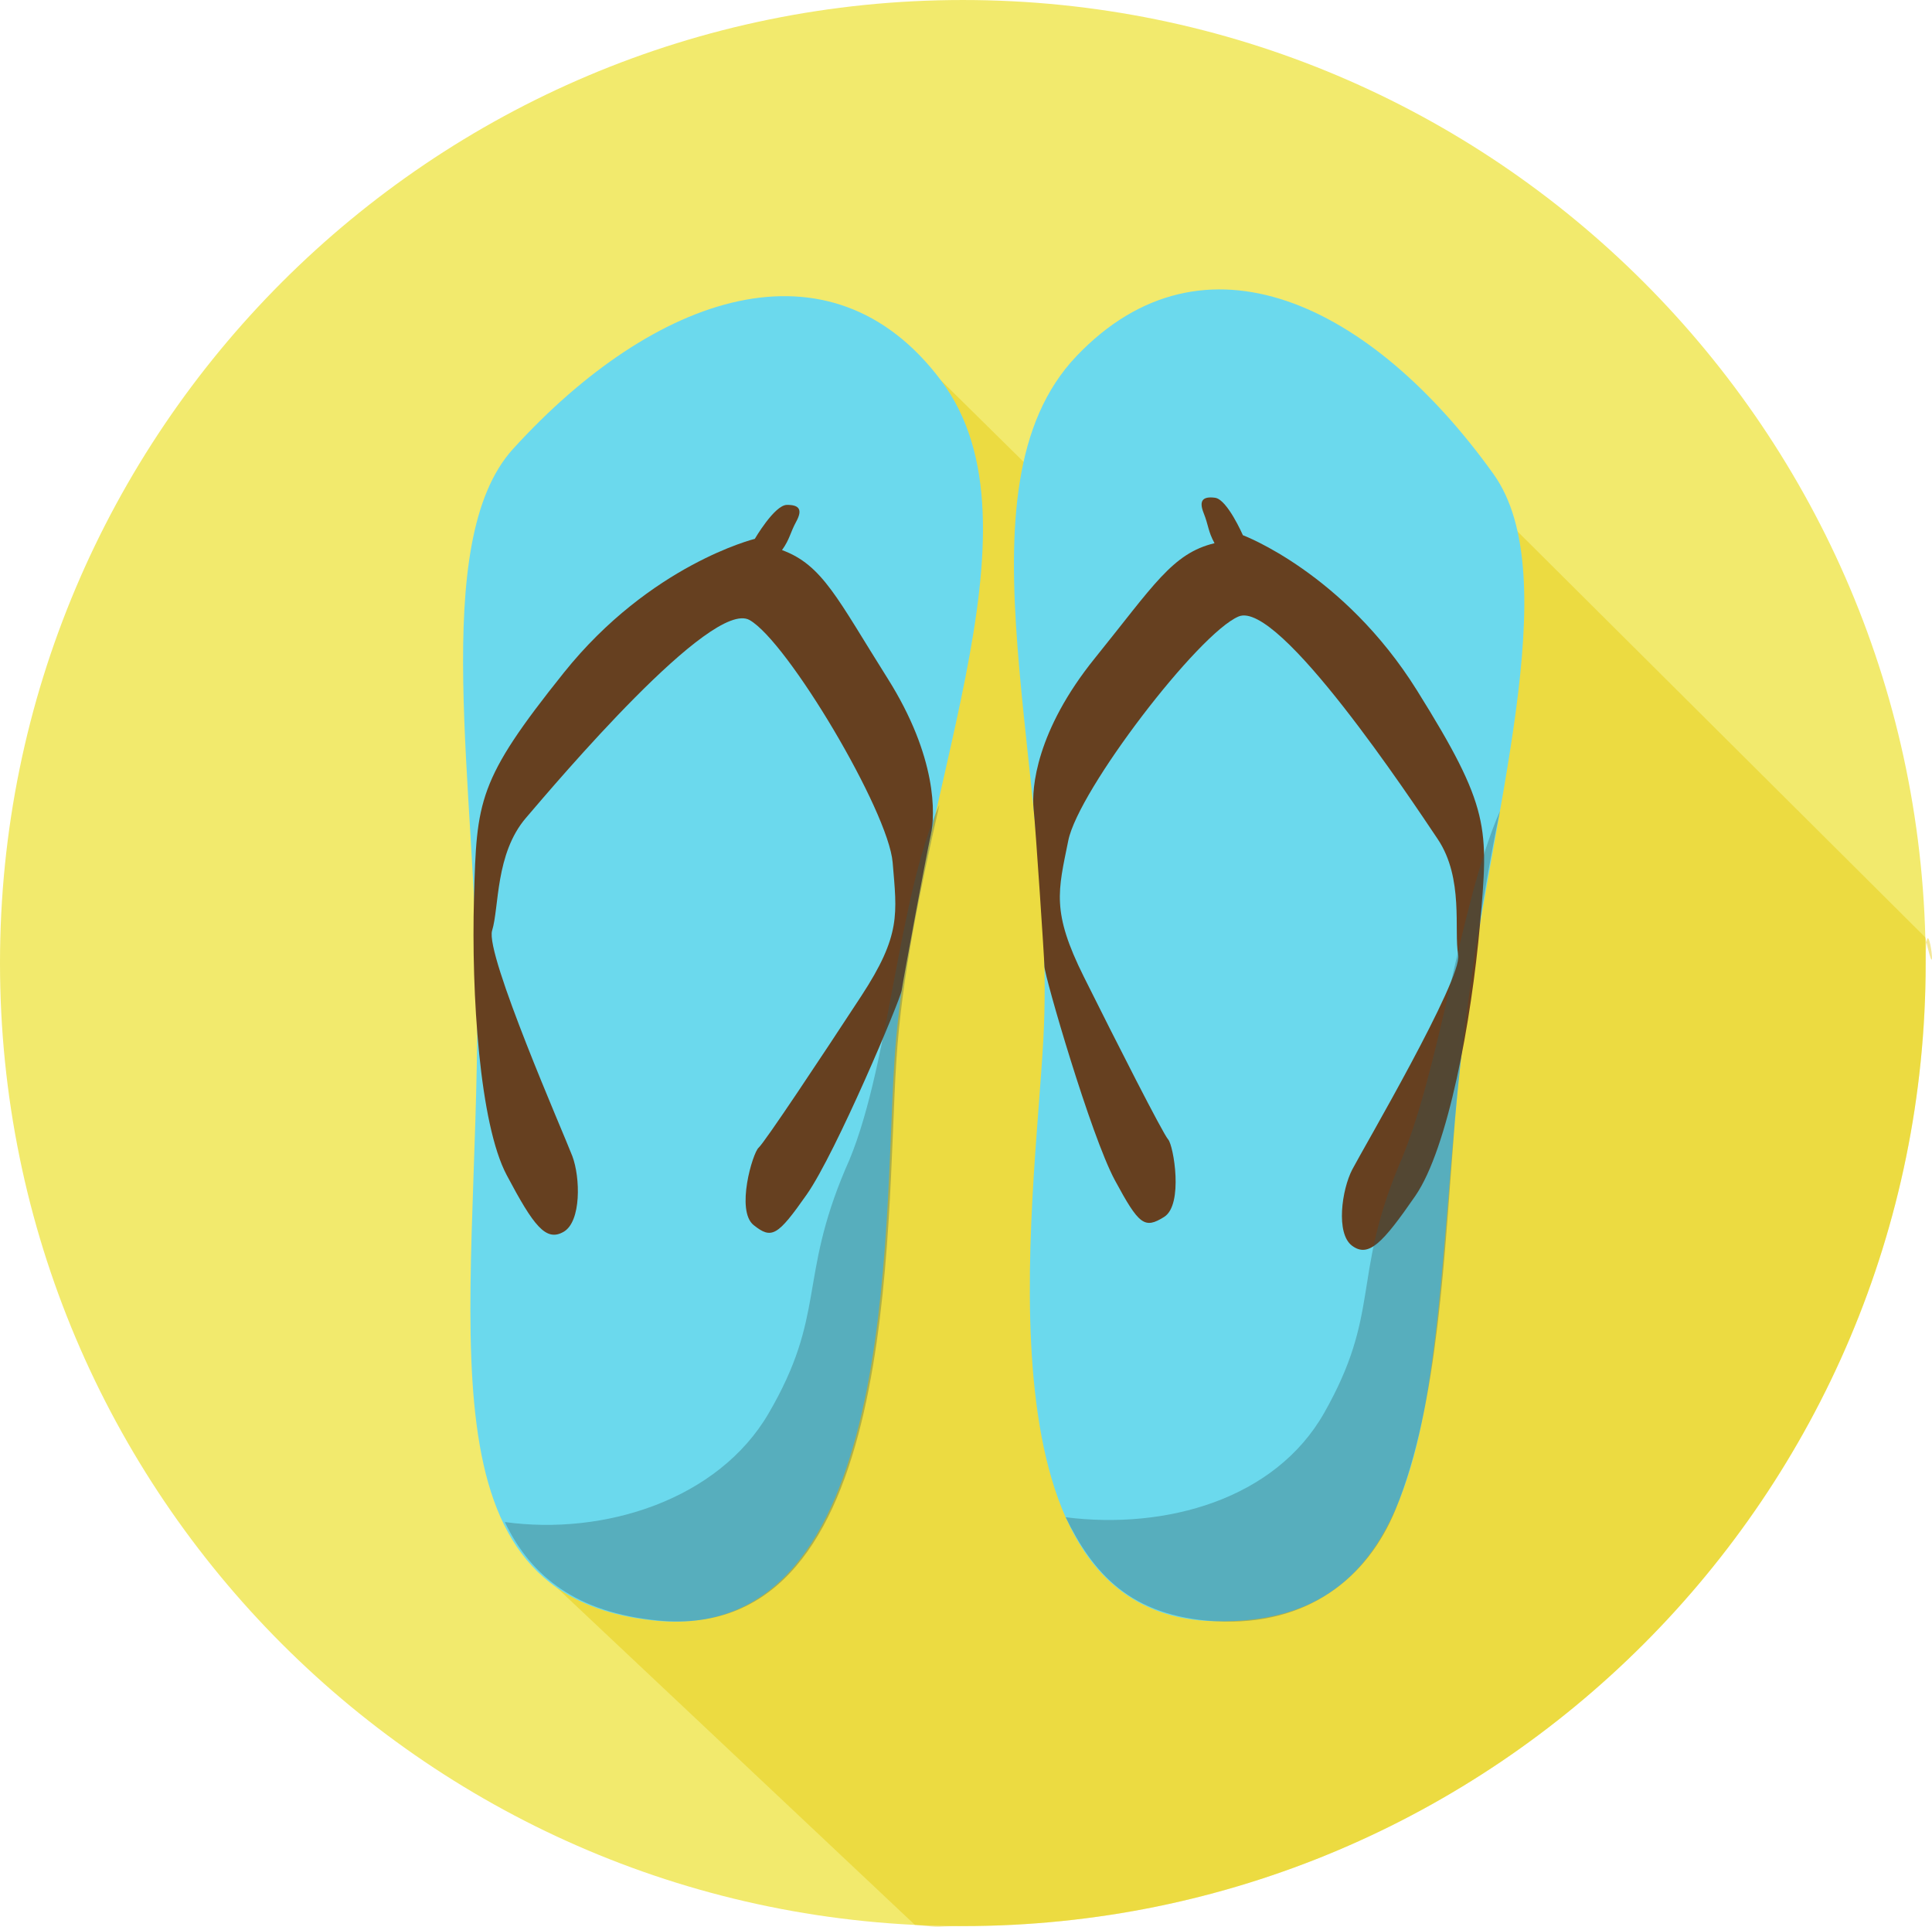
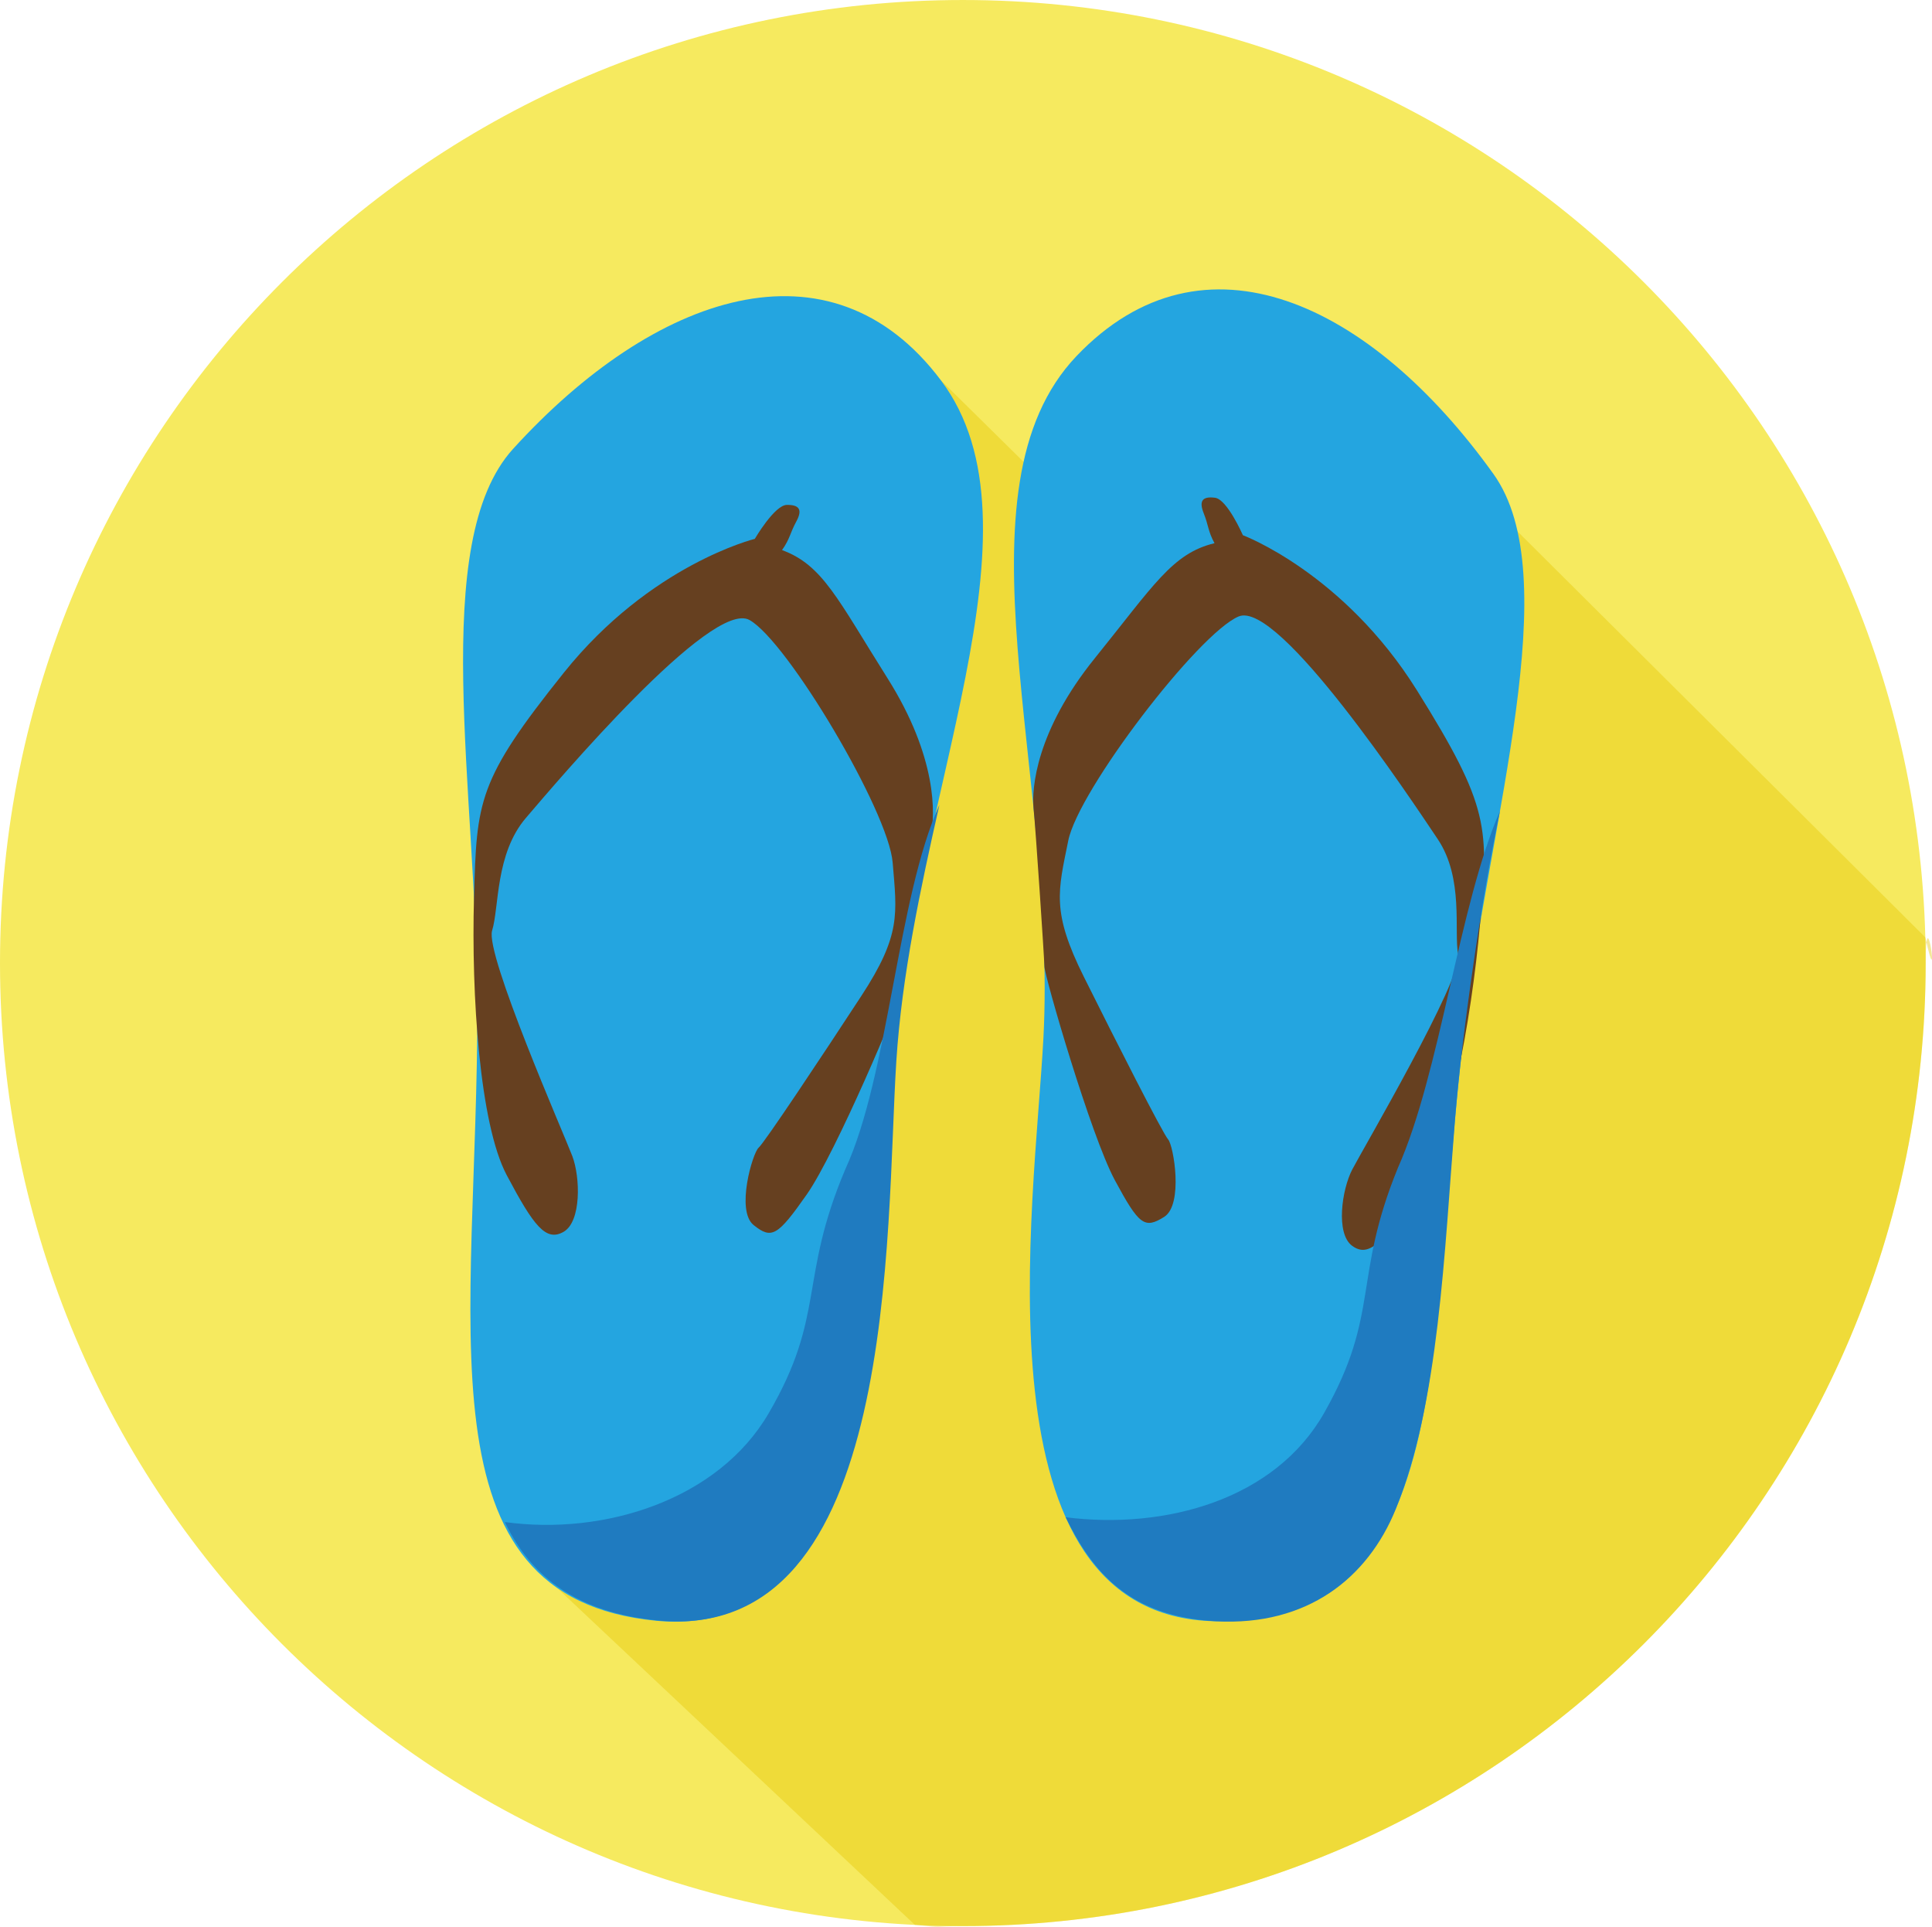
<svg xmlns="http://www.w3.org/2000/svg" version="1.1" id="Layer_1" x="0px" y="0px" width="299.564px" height="298.682px" viewBox="0 0 299.564 298.682" enable-background="new 0 0 299.564 298.682" xml:space="preserve">
-   <circle fill="#F2EA6D" cx="149.291" cy="149.292" r="149.291" />
-   <path opacity="0.4" fill="#E3C500" enable-background="new    " d="M298.581,149.292c0-11.104,2.246,6.434-0.053-3.979l-99.16-98.69  l-18.122,47.199l-35.364-34.878L84.547,244.443l57.315,53.957c4.973,0.5,2.324,0.184,7.429,0.184  C231.741,298.583,298.581,231.744,298.581,149.292z" />
-   <path fill="#6BD9ED" d="M138.682,164.507c-1.689,26.18,0.504,90.335-36.918,86.744c-37.424-3.59-27.645-45.729-27.752-95.508  c-0.072-33.11-7.605-71.712,5.549-86.164c21.923-24.084,49.181-33.411,66.321-10.636  C163.024,81.718,141.313,123.737,138.682,164.507z" />
-   <path fill="#664020" d="M122.004,78.27c-1.912,0.024-4.968,5.264-4.968,5.264s-16.177,3.972-29.603,20.738  c-13.428,16.769-13.51,19.832-13.938,34.86c-0.428,15.055,0.874,35.109,5.065,43.022c4.191,7.912,6.09,10.386,8.837,8.799  c2.748-1.587,2.596-8.429,1.341-11.743c-1.256-3.312-13.551-31.324-12.435-34.948c1.114-3.622,0.473-11.894,5.24-17.464  c4.769-5.569,28.795-33.998,34.679-30.68s21.527,29.605,22.188,37.582c0.661,7.979,1.333,11.231-4.863,20.702  c-6.195,9.472-14.983,22.69-15.918,23.513c-0.935,0.821-3.569,9.763-0.774,12s3.71,1.709,8.243-4.758  c4.531-6.468,14.495-30.12,14.71-31.632c0.215-1.511,3.82-20.985,4.516-24.094c0.694-3.106,1.018-12.038-6.715-24.293  c-7.732-12.256-10.036-17.546-16.354-19.863c1.242-1.75,1.216-2.598,2.217-4.441S123.916,78.245,122.004,78.27z" />
-   <path opacity="0.33" fill="#2D565B" enable-background="new    " d="M145.656,124.777c-6.504,14.318-7.857,41.868-14.573,56.45  c-7.28,17.164-2.984,22.583-11.908,37.878c-7.785,13.348-25.405,18.984-40.897,16.842c4.102,8.599,11.325,14.069,23.783,15.267  c37.422,3.589,35.229-60.563,36.919-86.745C139.839,151.132,142.741,137.664,145.656,124.777z" />
-   <path fill="#6BD9ED" d="M161.788,160.871c-1.372,26.198-11.021,89.66,26.564,90.453s32.78-42.198,38.688-91.625  c3.928-32.878,15.904-70.339,4.523-86.224c-18.97-26.474-44.955-38.913-64.632-18.289S163.923,120.07,161.788,160.871z" />
-   <path fill="#664020" d="M188.396,77.162c1.896,0.247,4.319,5.807,4.319,5.807s15.604,5.828,26.987,24.048  c11.382,18.217,11.106,21.27,9.781,36.244c-1.328,15.001-4.956,34.771-10.041,42.141c-5.086,7.37-7.259,9.604-9.803,7.71  c-2.545-1.896-1.597-8.672,0.036-11.817c1.634-3.146,17.105-29.536,16.421-33.264c-0.687-3.729,0.915-11.867-3.173-17.956  c-4.087-6.088-24.639-37.12-30.868-34.51s-24.828,26.896-26.414,34.742c-1.586,7.846-2.633,11,2.419,21.128  c5.05,10.13,12.238,24.281,13.07,25.206s2.408,10.111-0.629,12.01c-3.036,1.896-3.884,1.266-7.633-5.688  c-3.747-6.951-10.889-31.604-10.925-33.13c-0.038-1.524-1.352-21.287-1.679-24.454c-0.328-3.168,0.391-12.075,9.498-23.346  c9.106-11.271,12.012-16.258,18.555-17.824c-1.029-1.883-0.904-2.721-1.685-4.67C185.858,77.591,186.5,76.915,188.396,77.162z" />
-   <path opacity="0.33" fill="#2D565B" enable-background="new    " d="M232.58,125.726c-6.329,14.396-9.273,40.613-15.812,55.274  c-7.07,17.253-2.71,22.62-11.446,38.022c-7.623,13.438-24.569,18.139-40.087,16.184c4.206,8.549,9.91,15.409,23.363,16.129  c14.077,0.753,23.457-6.685,27.801-17.342c6.737-16.535,7.528-39.666,9.222-60.616C226.695,160.057,229.822,138.647,232.58,125.726z  " />
+   <circle fill="#F6EA5F" cx="149.291" cy="149.292" r="149.291" />
+   <path opacity="0.4" fill="#E3C500" enable-background="new    " d="M298.581,149.292c0-11.104,2.246,6.434-0.053-3.979  l-99.16-98.689l-18.122,47.199l-35.364-34.879L84.547,244.443l57.315,53.957c4.973,0.5,2.324,0.185,7.429,0.185  C231.741,298.583,298.581,231.744,298.581,149.292z" />
+   <path fill="#24A5E0" d="M138.682,164.507c-1.689,26.18,0.504,90.335-36.918,86.744c-37.425-3.59-27.646-45.729-27.752-95.508  c-0.072-33.11-7.605-71.712,5.549-86.164c21.923-24.084,49.181-33.411,66.32-10.637C163.024,81.718,141.313,123.738,138.682,164.507  z" />
+   <path fill="#664020" d="M122.004,78.27c-1.912,0.024-4.968,5.265-4.968,5.265s-16.177,3.972-29.603,20.737  c-13.429,16.77-13.511,19.832-13.938,34.86c-0.428,15.055,0.874,35.109,5.065,43.022c4.19,7.911,6.09,10.386,8.837,8.799  c2.748-1.587,2.596-8.43,1.341-11.743c-1.256-3.312-13.551-31.324-12.435-34.948c1.113-3.622,0.473-11.894,5.239-17.464  c4.77-5.569,28.795-33.998,34.68-30.68c5.884,3.317,21.526,29.604,22.188,37.582c0.661,7.979,1.333,11.23-4.863,20.701  c-6.194,9.473-14.982,22.69-15.918,23.514c-0.935,0.82-3.568,9.763-0.773,12c2.795,2.236,3.71,1.709,8.243-4.758  c4.53-6.469,14.494-30.12,14.71-31.633c0.215-1.511,3.819-20.984,4.516-24.094c0.694-3.105,1.018-12.038-6.715-24.293  c-7.732-12.256-10.036-17.546-16.354-19.863c1.242-1.75,1.217-2.598,2.218-4.44S123.916,78.245,122.004,78.27z" />
+   <path fill="#1F7BC0" d="M145.656,124.777c-6.504,14.318-7.857,41.868-14.573,56.45c-7.28,17.164-2.983,22.583-11.908,37.878  c-7.784,13.349-25.404,18.984-40.896,16.843c4.102,8.599,11.325,14.068,23.783,15.267c37.422,3.589,35.229-60.563,36.919-86.745  C139.839,151.132,142.741,137.664,145.656,124.777z" />
+   <path fill="#24A5E0" d="M161.788,160.871c-1.372,26.197-11.021,89.66,26.564,90.453s32.779-42.198,38.688-91.625  c3.928-32.878,15.904-70.34,4.523-86.225c-18.971-26.474-44.955-38.913-64.632-18.289C147.254,75.81,163.923,120.07,161.788,160.871  z" />
+   <path fill="#664020" d="M188.396,77.162c1.896,0.247,4.318,5.807,4.318,5.807s15.604,5.828,26.987,24.048  c11.382,18.217,11.106,21.271,9.781,36.244c-1.328,15.001-4.956,34.771-10.041,42.141c-5.086,7.37-7.259,9.604-9.803,7.711  c-2.546-1.896-1.598-8.673,0.035-11.817c1.635-3.146,17.105-29.536,16.422-33.264c-0.688-3.729,0.914-11.867-3.174-17.956  c-4.087-6.088-24.639-37.12-30.867-34.511c-6.229,2.61-24.828,26.896-26.414,34.742c-1.586,7.847-2.634,11,2.419,21.128  c5.05,10.13,12.237,24.281,13.069,25.206s2.408,10.111-0.629,12.01c-3.036,1.896-3.884,1.267-7.633-5.688  c-3.747-6.951-10.889-31.604-10.925-33.13c-0.038-1.524-1.353-21.287-1.679-24.454c-0.328-3.168,0.391-12.075,9.498-23.346  c9.105-11.271,12.012-16.259,18.555-17.824c-1.029-1.883-0.904-2.721-1.686-4.67C185.858,77.591,186.5,76.915,188.396,77.162z" />
+   <path fill="#1F7BC0" d="M232.58,125.726c-6.329,14.396-9.272,40.613-15.812,55.274c-7.07,17.253-2.71,22.62-11.446,38.021  c-7.623,13.438-24.569,18.14-40.087,16.185c4.206,8.549,9.91,15.409,23.363,16.129c14.076,0.753,23.457-6.686,27.801-17.342  c6.736-16.535,7.527-39.666,9.222-60.616C226.695,160.057,229.822,138.647,232.58,125.726z" />
</svg>
